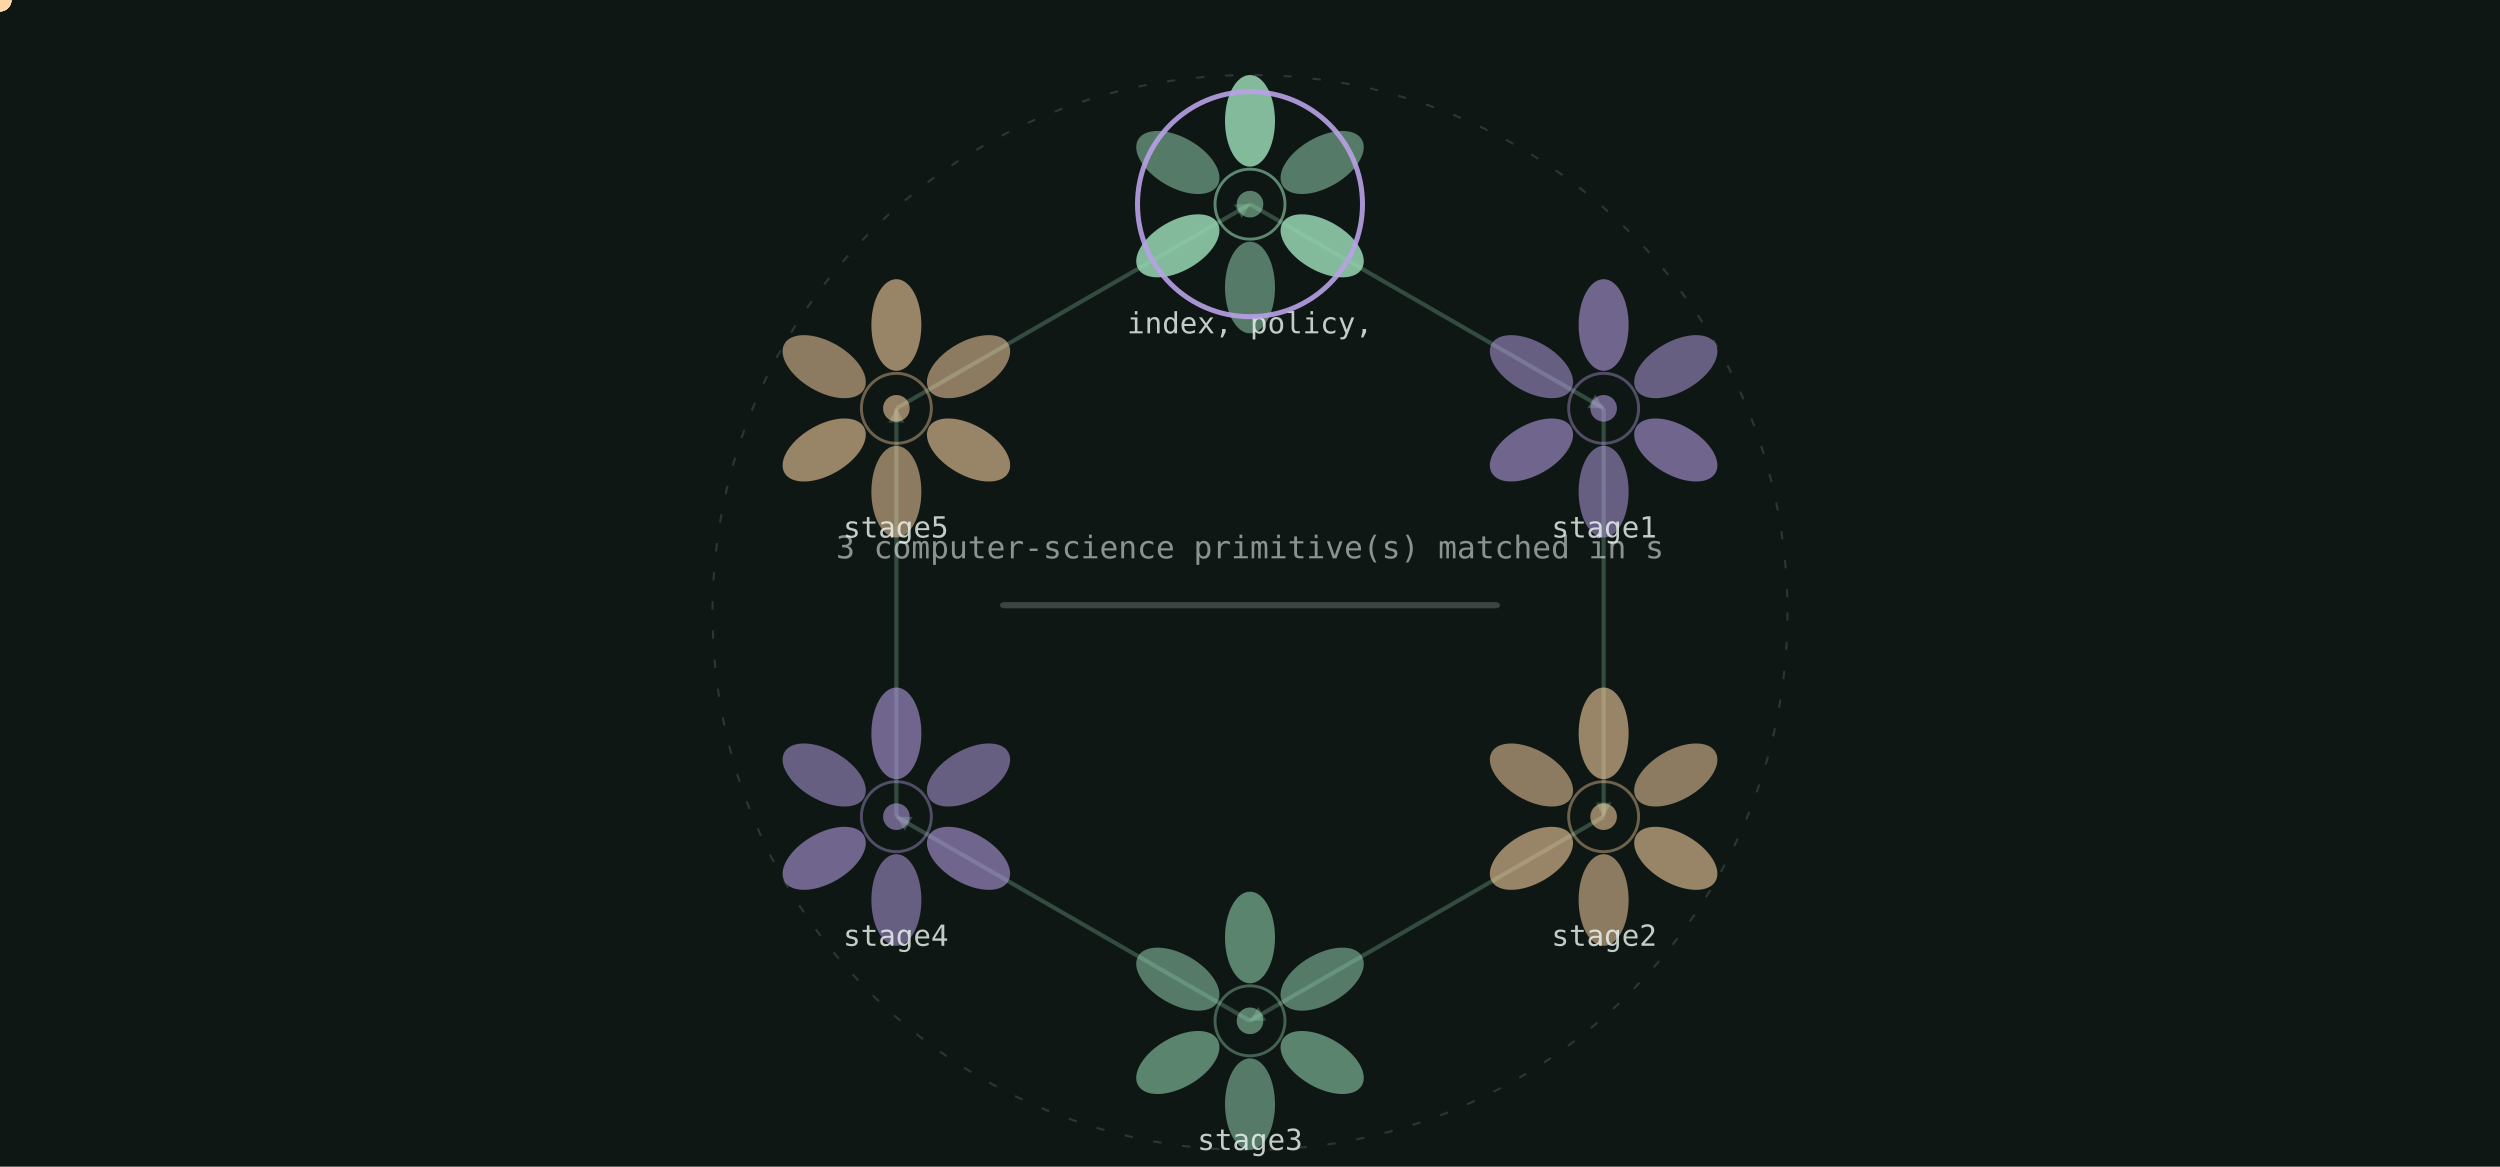
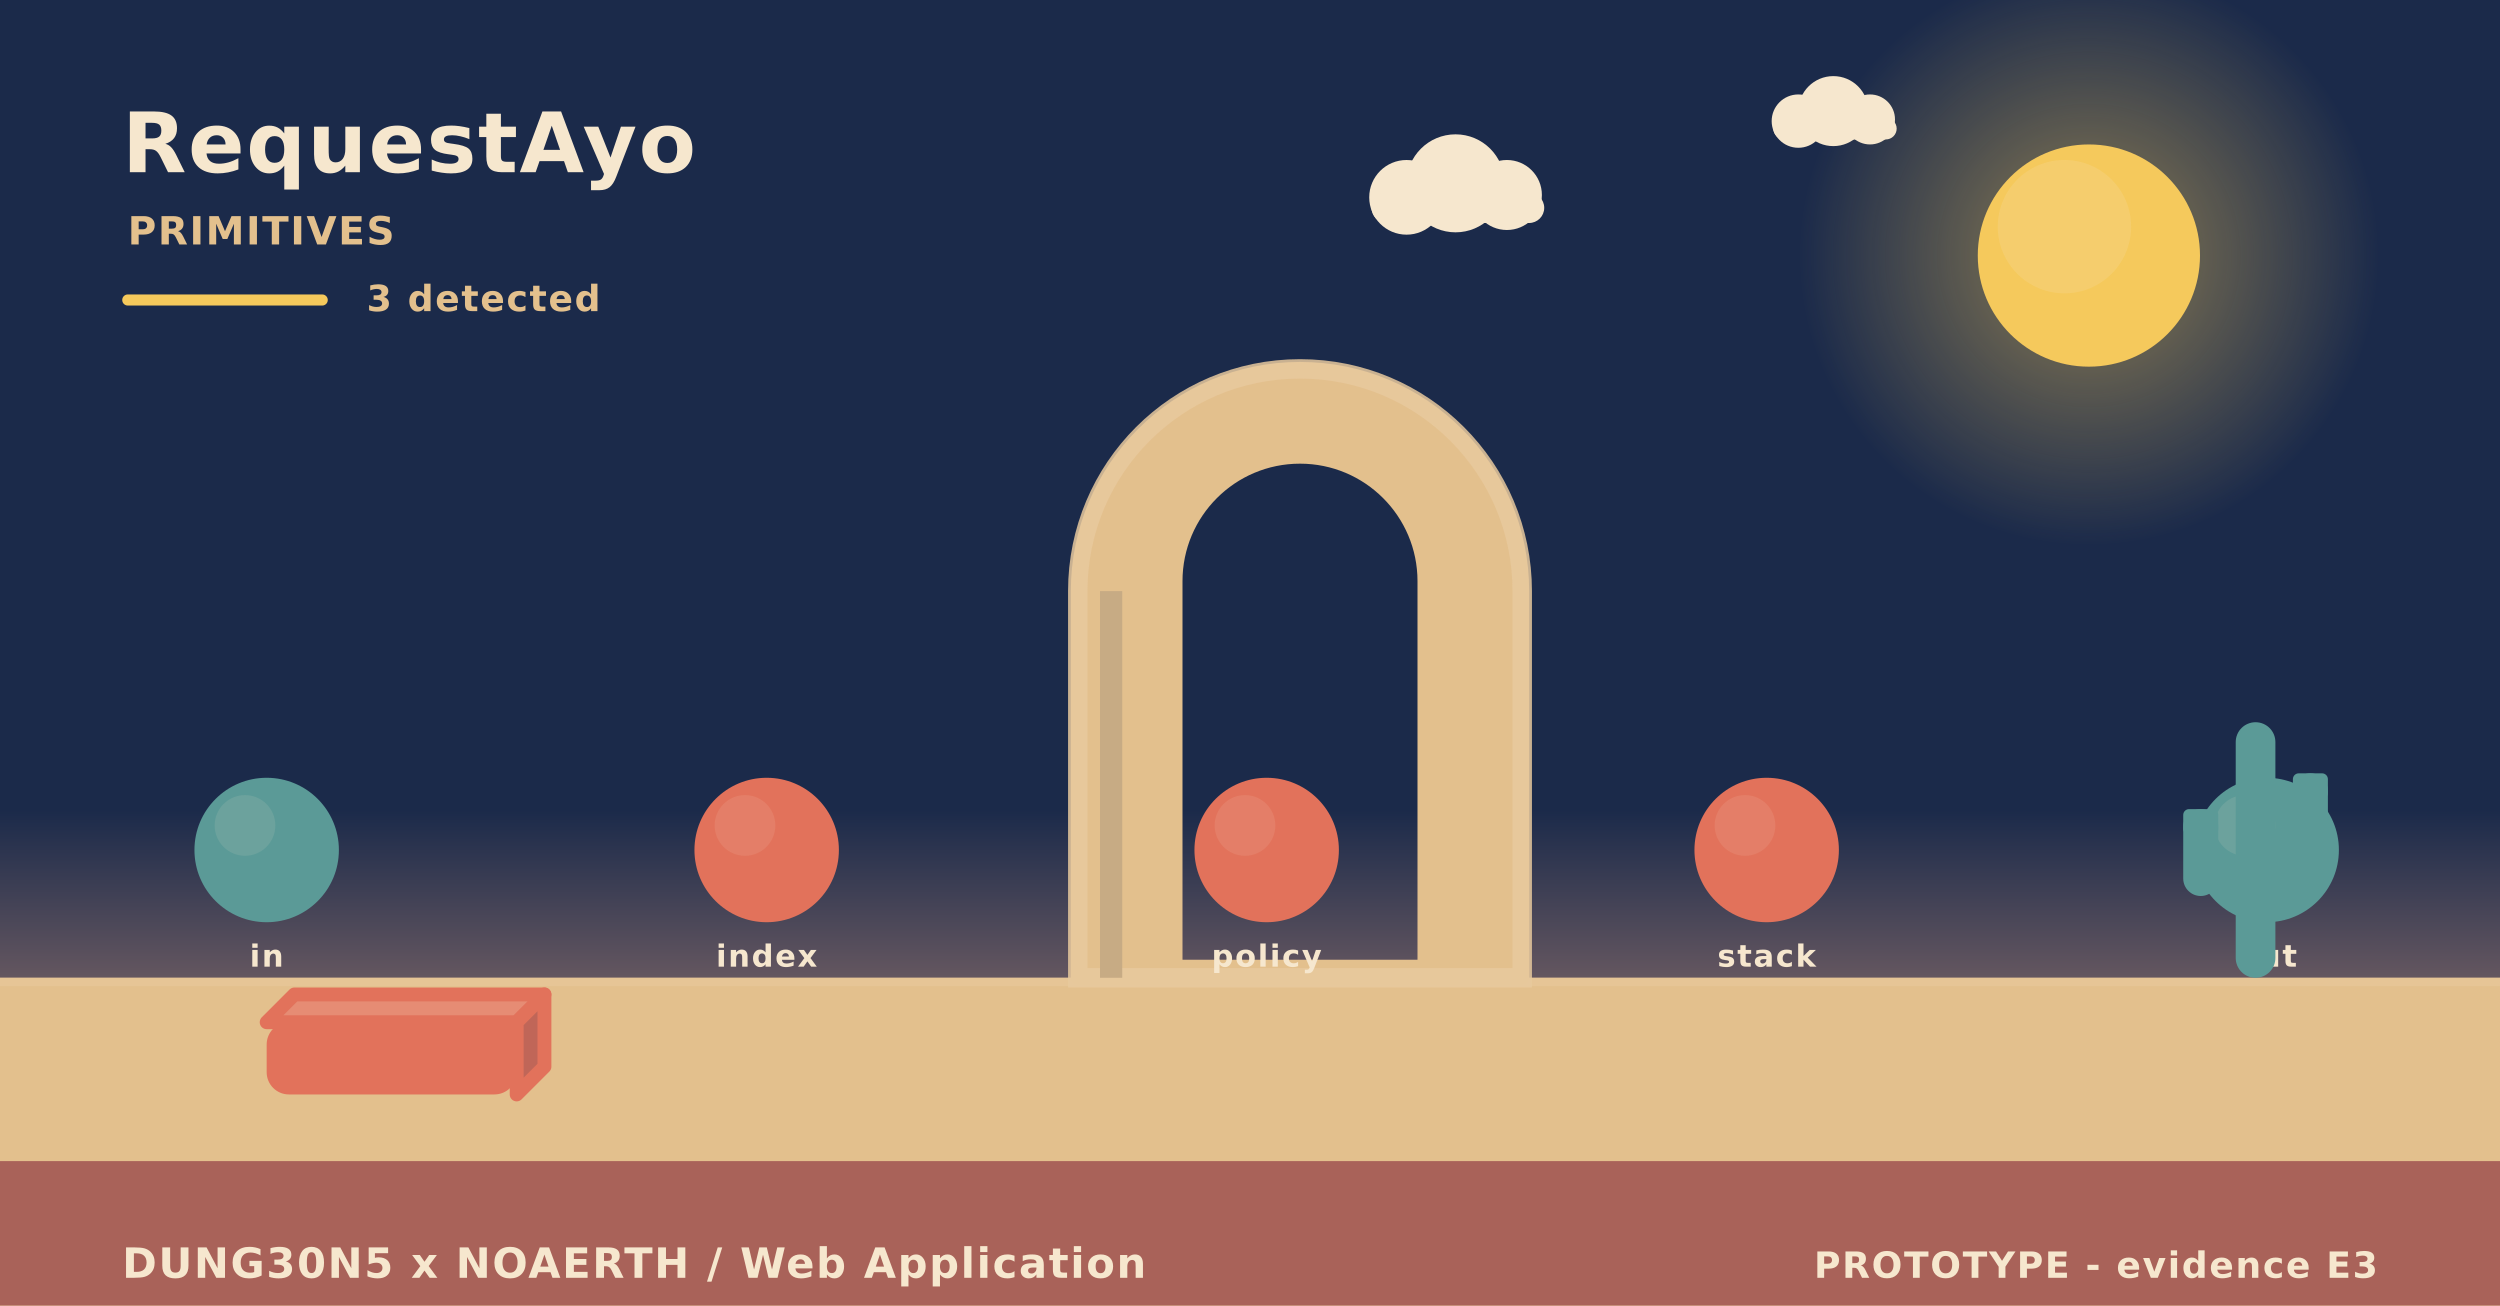
- <svg xmlns="http://www.w3.org/2000/svg" viewBox="0 0 1200 560" width="1200" height="560" role="img" aria-label="RequestAyo state machine">
-   <rect width="1200" height="560" fill="#0f1714" />
-   <defs>
-     <linearGradient id="gs" x1="0" y1="0" x2="1" y2="1">
-       <stop offset="0%" stop-color="#95d5b2" />
-       <stop offset="100%" stop-color="#b8a1e6" />
-     </linearGradient>
-   </defs>
-   <circle cx="600.00" cy="294.00" r="258.00" fill="none" stroke="rgba(240,248,244,0.140)" stroke-width="1.00" opacity="1.00" stroke-dasharray="4 10" />
-   <line x1="600.00" y1="98.00" x2="769.74" y2="196.00" stroke="rgba(149,213,178,0.500)" stroke-width="2.00" opacity="0.55" />
-   <polygon points="769.74,196.00 765.75,189.31 761.95,195.89" fill="rgba(149,213,178,0.500)" opacity="0.55" />
-   <g opacity="0.9">
-     <circle cx="0.00" cy="0.00" r="5.50" fill="#ffd6a5" opacity="1.00" />
-     <animateTransform attributeName="transform" type="translate" values="600.00,98.00 769.74,196.00" dur="4.65s" begin="0.0s" repeatCount="indefinite" />
-     <animateTransform attributeName="transform" type="translate" values="769.74,196.00 600.00,98.00" dur="4.65s" begin="2.325s" repeatCount="indefinite" />
+ <svg xmlns="http://www.w3.org/2000/svg" width="900" height="470" viewBox="0 0 900 470" role="img" aria-label="RequestAyo - how it behaves">
+   <linearGradient id="skys" x1="0" y1="0" x2="0" y2="1">
+     <stop offset="0" stop-color="#1b2a4a" />
+     <stop offset="0.62" stop-color="#1b2a4a" />
+     <stop offset="1" stop-color="#f3ad8a" />
+   </linearGradient>
+   <rect width="900" height="470" fill="url(#skys)" />
+   <radialGradient id="suns">
+     <stop offset="0.35" stop-color="#f5c95c" stop-opacity="0.34" />
+     <stop offset="1" stop-color="#f5c95c" stop-opacity="0" />
+   </radialGradient>
+   <circle cx="752" cy="92" r="104" fill="url(#suns)" />
+   <circle cx="752" cy="92" r="40" fill="#f5c95c" />
+   <circle cx="743.2" cy="81.6" r="24" fill="#f5d27e" opacity="0.5" />
+   <g>
+     <circle cx="524" cy="66" r="17.64" fill="#f6e7ce" />
+     <circle cx="506.36" cy="71.04" r="13.44" fill="#f6e7ce" />
+     <circle cx="542.48" cy="70.2" r="12.6" fill="#f6e7ce" />
+     <rect x="493.76" y="69.36" width="62.16" height="10.92" rx="5.46" fill="#f6e7ce" />
+     <animateTransform attributeName="transform" type="translate" values="0 0;24 0;0 0" dur="36s" begin="0s" repeatCount="indefinite" />
  </g>
-   <line x1="769.74" y1="196.00" x2="769.74" y2="392.00" stroke="rgba(149,213,178,0.500)" stroke-width="2.00" opacity="0.55" />
-   <polygon points="769.74,392.00 773.54,385.20 765.94,385.20" fill="rgba(149,213,178,0.500)" opacity="0.55" />
-   <g opacity="0.9">
-     <circle cx="0.00" cy="0.00" r="5.50" fill="#ffd6a5" opacity="1.00" />
-     <animateTransform attributeName="transform" type="translate" values="769.74,196.00 769.74,392.00" dur="4.65s" begin="0.775s" repeatCount="indefinite" />
-     <animateTransform attributeName="transform" type="translate" values="769.74,392.00 769.74,196.00" dur="4.65s" begin="3.1s" repeatCount="indefinite" />
+   <g>
+     <circle cx="660" cy="40" r="12.6" fill="#f6e7ce" />
+     <circle cx="647.4" cy="43.6" r="9.6" fill="#f6e7ce" />
+     <circle cx="673.2" cy="43" r="9" fill="#f6e7ce" />
+     <rect x="638.4" y="42.4" width="44.4" height="7.8" rx="3.9" fill="#f6e7ce" />
+     <animateTransform attributeName="transform" type="translate" values="0 0;-18 0;0 0" dur="46s" begin="3s" repeatCount="indefinite" />
  </g>
-   <line x1="769.74" y1="392.00" x2="600.00" y2="490.00" stroke="rgba(149,213,178,0.500)" stroke-width="2.00" opacity="0.55" />
-   <polygon points="600.00,490.00 607.79,489.89 603.99,483.31" fill="rgba(149,213,178,0.500)" opacity="0.55" />
-   <g opacity="0.9">
-     <circle cx="0.00" cy="0.00" r="5.50" fill="#ffd6a5" opacity="1.00" />
-     <animateTransform attributeName="transform" type="translate" values="769.74,392.00 600.00,490.00" dur="4.65s" begin="1.55s" repeatCount="indefinite" />
-     <animateTransform attributeName="transform" type="translate" values="600.00,490.00 769.74,392.00" dur="4.65s" begin="3.875s" repeatCount="indefinite" />
+   <rect x="0" y="352" width="900" height="118" fill="#e3c08d" />
+   <rect x="0" y="352" width="900" height="3" fill="#e6c596" />
+   <text x="44" y="62" font-family="Verdana,DejaVu Sans,sans-serif" font-size="30" font-weight="700" letter-spacing="0.6" fill="#f6e7ce" text-anchor="start">RequestAyo</text>
+   <text x="46" y="88" font-family="Verdana,DejaVu Sans,sans-serif" font-size="14" font-weight="700" letter-spacing="0.6" fill="#e3c08d" text-anchor="start">PRIMITIVES</text>
+   <rect x="44" y="106" width="74" height="4" rx="2" fill="#f5c95c" />
+   <text x="132" y="112" font-family="Verdana,DejaVu Sans,sans-serif" font-size="13" font-weight="700" letter-spacing="0.6" fill="#e3c08d" text-anchor="start">3 detected</text>
+   <path d="M388,352 L388,212.8 A80,80 0 0 1 548,212.8 L548,352 Z M423.2,348 L423.2,209.22 A44.8,44.8 0 0 1 512.8,209.22 L512.8,348 Z" fill="#e3c08d" fill-rule="evenodd" stroke="#e3c08d" stroke-width="5" stroke-linejoin="round" />
+   <path d="M388,352 L388,212.8 A80,80 0 0 1 548,212.8 L548,352 Z" fill="none" stroke="#e8c99d" stroke-width="7" stroke-linecap="round" opacity="0.85" />
+   <rect x="396" y="212.8" width="8" height="139.2" fill="#c7ab84" />
+   <circle cx="96" cy="306" r="26" fill="#5b9a97" />
+   <circle cx="88.2" cy="297.16" r="10.92" fill="#7aa9a2" opacity="0.55" />
+   <text x="96" y="348" font-family="Verdana,DejaVu Sans,sans-serif" font-size="11" font-weight="700" letter-spacing="0.6" fill="#f6e7ce" text-anchor="middle">in</text>
+   <g>
+     <circle cx="276" cy="306" r="26" fill="#e2725b" />
+     <circle cx="268.2" cy="297.16" r="10.92" fill="#e68972" opacity="0.55" />
+     <animate attributeName="opacity" values="0.8;1;0.8" dur="4.6s" begin="0s" repeatCount="indefinite" />
  </g>
-   <line x1="600.00" y1="490.00" x2="430.26" y2="392.00" stroke="rgba(149,213,178,0.500)" stroke-width="2.00" opacity="0.55" />
-   <polygon points="430.26,392.00 434.25,398.69 438.05,392.11" fill="rgba(149,213,178,0.500)" opacity="0.55" />
-   <g opacity="0.9">
-     <circle cx="0.00" cy="0.00" r="5.50" fill="#ffd6a5" opacity="1.00" />
-     <animateTransform attributeName="transform" type="translate" values="600.00,490.00 430.26,392.00" dur="4.65s" begin="2.325s" repeatCount="indefinite" />
-     <animateTransform attributeName="transform" type="translate" values="430.26,392.00 600.00,490.00" dur="4.65s" begin="4.65s" repeatCount="indefinite" />
+   <text x="276" y="348" font-family="Verdana,DejaVu Sans,sans-serif" font-size="11" font-weight="700" letter-spacing="0.6" fill="#f6e7ce" text-anchor="middle">index</text>
+   <g>
+     <circle cx="456" cy="306" r="26" fill="#e2725b" />
+     <circle cx="448.2" cy="297.16" r="10.92" fill="#e68972" opacity="0.55" />
+     <animate attributeName="opacity" values="0.8;1;0.8" dur="5.2s" begin="0s" repeatCount="indefinite" />
  </g>
-   <line x1="430.26" y1="392.00" x2="430.26" y2="196.00" stroke="rgba(149,213,178,0.500)" stroke-width="2.00" opacity="0.55" />
-   <polygon points="430.26,196.00 426.46,202.80 434.06,202.80" fill="rgba(149,213,178,0.500)" opacity="0.55" />
-   <g opacity="0.9">
-     <circle cx="0.00" cy="0.00" r="5.50" fill="#ffd6a5" opacity="1.00" />
-     <animateTransform attributeName="transform" type="translate" values="430.26,392.00 430.26,196.00" dur="4.65s" begin="3.1s" repeatCount="indefinite" />
-     <animateTransform attributeName="transform" type="translate" values="430.26,196.00 430.26,392.00" dur="4.65s" begin="5.425s" repeatCount="indefinite" />
+   <text x="456" y="348" font-family="Verdana,DejaVu Sans,sans-serif" font-size="11" font-weight="700" letter-spacing="0.6" fill="#f6e7ce" text-anchor="middle">policy</text>
+   <g>
+     <circle cx="636" cy="306" r="26" fill="#e2725b" />
+     <circle cx="628.2" cy="297.16" r="10.92" fill="#e68972" opacity="0.55" />
+     <animate attributeName="opacity" values="0.8;1;0.8" dur="5.8s" begin="0s" repeatCount="indefinite" />
  </g>
-   <line x1="430.26" y1="196.00" x2="600.00" y2="98.00" stroke="rgba(149,213,178,0.500)" stroke-width="2.00" opacity="0.55" />
-   <polygon points="600.00,98.00 592.21,98.11 596.01,104.69" fill="rgba(149,213,178,0.500)" opacity="0.55" />
-   <g opacity="0.9">
-     <circle cx="0.00" cy="0.00" r="5.50" fill="#ffd6a5" opacity="1.00" />
-     <animateTransform attributeName="transform" type="translate" values="430.26,196.00 600.00,98.00" dur="4.65s" begin="3.875s" repeatCount="indefinite" />
-     <animateTransform attributeName="transform" type="translate" values="600.00,98.00 430.26,196.00" dur="4.65s" begin="6.2s" repeatCount="indefinite" />
-   </g>
-   <ellipse cx="600.00" cy="58.00" rx="12.00" ry="22.00" fill="rgba(149,213,178,0.900)" opacity="0.95" transform="rotate(0.0 600.00 58.00)" />
-   <ellipse cx="634.64" cy="78.00" rx="12.00" ry="22.00" fill="rgba(149,213,178,0.550)" opacity="0.95" transform="rotate(60.0 634.64 78.00)" />
-   <ellipse cx="634.64" cy="118.00" rx="12.00" ry="22.00" fill="rgba(149,213,178,0.900)" opacity="0.95" transform="rotate(120.0 634.64 118.00)" />
-   <ellipse cx="600.00" cy="138.00" rx="12.00" ry="22.00" fill="rgba(149,213,178,0.550)" opacity="0.95" transform="rotate(180.0 600.00 138.00)" />
-   <ellipse cx="565.36" cy="118.00" rx="12.00" ry="22.00" fill="rgba(149,213,178,0.900)" opacity="0.95" transform="rotate(240.0 565.36 118.00)" />
-   <ellipse cx="565.36" cy="78.00" rx="12.00" ry="22.00" fill="rgba(149,213,178,0.550)" opacity="0.95" transform="rotate(300.0 565.36 78.00)" />
-   <circle cx="600.00" cy="98.00" r="16.80" fill="none" stroke="rgba(149,213,178,0.900)" stroke-width="1.40" opacity="0.66" />
-   <circle cx="600.00" cy="98.00" r="6.40" fill="rgba(149,213,178,0.550)" opacity="1.00" />
-   <text x="600" y="160" font-family="ui-monospace,Menlo,monospace" font-size="14" fill="rgba(240,248,244,0.800)" text-anchor="middle">index, policy,</text>
-   <g>
-     <circle cx="600.00" cy="98.00" r="54.00" fill="none" stroke="#b8a1e6" stroke-width="2.40" opacity="0.90" />
-     <animate attributeName="opacity" values="0.25;1.0;0.25" dur="9.3s" begin="0.0s" repeatCount="indefinite" />
-   </g>
-   <ellipse cx="769.74" cy="156.00" rx="12.00" ry="22.00" fill="rgba(184,161,230,0.600)" opacity="0.95" transform="rotate(0.0 769.74 156.00)" />
-   <ellipse cx="804.38" cy="176.00" rx="12.00" ry="22.00" fill="rgba(184,161,230,0.550)" opacity="0.95" transform="rotate(60.0 804.38 176.00)" />
-   <ellipse cx="804.38" cy="216.00" rx="12.00" ry="22.00" fill="rgba(184,161,230,0.600)" opacity="0.95" transform="rotate(120.0 804.38 216.00)" />
-   <ellipse cx="769.74" cy="236.00" rx="12.00" ry="22.00" fill="rgba(184,161,230,0.550)" opacity="0.95" transform="rotate(180.0 769.74 236.00)" />
-   <ellipse cx="735.10" cy="216.00" rx="12.00" ry="22.00" fill="rgba(184,161,230,0.600)" opacity="0.95" transform="rotate(240.0 735.10 216.00)" />
-   <ellipse cx="735.10" cy="176.00" rx="12.00" ry="22.00" fill="rgba(184,161,230,0.550)" opacity="0.95" transform="rotate(300.0 735.10 176.00)" />
-   <circle cx="769.74" cy="196.00" r="16.80" fill="none" stroke="rgba(184,161,230,0.600)" stroke-width="1.40" opacity="0.66" />
-   <circle cx="769.74" cy="196.00" r="6.40" fill="rgba(184,161,230,0.550)" opacity="1.00" />
-   <text x="770" y="258" font-family="ui-monospace,Menlo,monospace" font-size="14" fill="rgba(240,248,244,0.800)" text-anchor="middle">stage1</text>
-   <ellipse cx="769.74" cy="352.00" rx="12.00" ry="22.00" fill="rgba(255,214,165,0.600)" opacity="0.95" transform="rotate(0.0 769.74 352.00)" />
-   <ellipse cx="804.38" cy="372.00" rx="12.00" ry="22.00" fill="rgba(255,214,165,0.550)" opacity="0.95" transform="rotate(60.0 804.38 372.00)" />
-   <ellipse cx="804.38" cy="412.00" rx="12.00" ry="22.00" fill="rgba(255,214,165,0.600)" opacity="0.95" transform="rotate(120.0 804.38 412.00)" />
-   <ellipse cx="769.74" cy="432.00" rx="12.00" ry="22.00" fill="rgba(255,214,165,0.550)" opacity="0.95" transform="rotate(180.0 769.74 432.00)" />
-   <ellipse cx="735.10" cy="412.00" rx="12.00" ry="22.00" fill="rgba(255,214,165,0.600)" opacity="0.95" transform="rotate(240.0 735.10 412.00)" />
-   <ellipse cx="735.10" cy="372.00" rx="12.00" ry="22.00" fill="rgba(255,214,165,0.550)" opacity="0.95" transform="rotate(300.0 735.10 372.00)" />
-   <circle cx="769.74" cy="392.00" r="16.80" fill="none" stroke="rgba(255,214,165,0.600)" stroke-width="1.40" opacity="0.66" />
-   <circle cx="769.74" cy="392.00" r="6.40" fill="rgba(255,214,165,0.550)" opacity="1.00" />
-   <text x="770" y="454" font-family="ui-monospace,Menlo,monospace" font-size="14" fill="rgba(240,248,244,0.800)" text-anchor="middle">stage2</text>
-   <ellipse cx="600.00" cy="450.00" rx="12.00" ry="22.00" fill="rgba(149,213,178,0.600)" opacity="0.95" transform="rotate(0.0 600.00 450.00)" />
-   <ellipse cx="634.64" cy="470.00" rx="12.00" ry="22.00" fill="rgba(149,213,178,0.550)" opacity="0.95" transform="rotate(60.0 634.64 470.00)" />
-   <ellipse cx="634.64" cy="510.00" rx="12.00" ry="22.00" fill="rgba(149,213,178,0.600)" opacity="0.95" transform="rotate(120.0 634.64 510.00)" />
-   <ellipse cx="600.00" cy="530.00" rx="12.00" ry="22.00" fill="rgba(149,213,178,0.550)" opacity="0.95" transform="rotate(180.0 600.00 530.00)" />
-   <ellipse cx="565.36" cy="510.00" rx="12.00" ry="22.00" fill="rgba(149,213,178,0.600)" opacity="0.95" transform="rotate(240.0 565.36 510.00)" />
-   <ellipse cx="565.36" cy="470.00" rx="12.00" ry="22.00" fill="rgba(149,213,178,0.550)" opacity="0.95" transform="rotate(300.0 565.36 470.00)" />
-   <circle cx="600.00" cy="490.00" r="16.80" fill="none" stroke="rgba(149,213,178,0.600)" stroke-width="1.40" opacity="0.66" />
-   <circle cx="600.00" cy="490.00" r="6.40" fill="rgba(149,213,178,0.550)" opacity="1.00" />
-   <text x="600" y="552" font-family="ui-monospace,Menlo,monospace" font-size="14" fill="rgba(240,248,244,0.800)" text-anchor="middle">stage3</text>
-   <ellipse cx="430.26" cy="352.00" rx="12.00" ry="22.00" fill="rgba(184,161,230,0.600)" opacity="0.95" transform="rotate(0.0 430.26 352.00)" />
-   <ellipse cx="464.90" cy="372.00" rx="12.00" ry="22.00" fill="rgba(184,161,230,0.550)" opacity="0.95" transform="rotate(60.0 464.90 372.00)" />
-   <ellipse cx="464.90" cy="412.00" rx="12.00" ry="22.00" fill="rgba(184,161,230,0.600)" opacity="0.95" transform="rotate(120.0 464.90 412.00)" />
-   <ellipse cx="430.26" cy="432.00" rx="12.00" ry="22.00" fill="rgba(184,161,230,0.550)" opacity="0.95" transform="rotate(180.0 430.26 432.00)" />
-   <ellipse cx="395.62" cy="412.00" rx="12.00" ry="22.00" fill="rgba(184,161,230,0.600)" opacity="0.95" transform="rotate(240.0 395.62 412.00)" />
-   <ellipse cx="395.62" cy="372.00" rx="12.00" ry="22.00" fill="rgba(184,161,230,0.550)" opacity="0.95" transform="rotate(300.0 395.62 372.00)" />
-   <circle cx="430.26" cy="392.00" r="16.80" fill="none" stroke="rgba(184,161,230,0.600)" stroke-width="1.40" opacity="0.66" />
-   <circle cx="430.26" cy="392.00" r="6.40" fill="rgba(184,161,230,0.550)" opacity="1.00" />
-   <text x="430" y="454" font-family="ui-monospace,Menlo,monospace" font-size="14" fill="rgba(240,248,244,0.800)" text-anchor="middle">stage4</text>
-   <ellipse cx="430.26" cy="156.00" rx="12.00" ry="22.00" fill="rgba(255,214,165,0.600)" opacity="0.95" transform="rotate(0.0 430.26 156.00)" />
-   <ellipse cx="464.90" cy="176.00" rx="12.00" ry="22.00" fill="rgba(255,214,165,0.550)" opacity="0.95" transform="rotate(60.0 464.90 176.00)" />
-   <ellipse cx="464.90" cy="216.00" rx="12.00" ry="22.00" fill="rgba(255,214,165,0.600)" opacity="0.95" transform="rotate(120.0 464.90 216.00)" />
-   <ellipse cx="430.26" cy="236.00" rx="12.00" ry="22.00" fill="rgba(255,214,165,0.550)" opacity="0.95" transform="rotate(180.0 430.26 236.00)" />
-   <ellipse cx="395.62" cy="216.00" rx="12.00" ry="22.00" fill="rgba(255,214,165,0.600)" opacity="0.95" transform="rotate(240.0 395.62 216.00)" />
-   <ellipse cx="395.62" cy="176.00" rx="12.00" ry="22.00" fill="rgba(255,214,165,0.550)" opacity="0.95" transform="rotate(300.0 395.62 176.00)" />
-   <circle cx="430.26" cy="196.00" r="16.80" fill="none" stroke="rgba(255,214,165,0.600)" stroke-width="1.40" opacity="0.66" />
-   <circle cx="430.26" cy="196.00" r="6.40" fill="rgba(255,214,165,0.550)" opacity="1.00" />
-   <text x="430" y="258" font-family="ui-monospace,Menlo,monospace" font-size="14" fill="rgba(240,248,244,0.800)" text-anchor="middle">stage5</text>
-   <rect x="480.00" y="289.00" width="240.00" height="3.00" rx="2.00" fill="rgba(240,248,244,0.200)" opacity="1.00" />
-   <text x="600" y="268" font-family="ui-monospace,Menlo,monospace" font-size="15" fill="rgba(240,248,244,0.550)" text-anchor="middle">3 computer-science primitive(s) matched in s</text>
+   <text x="636" y="348" font-family="Verdana,DejaVu Sans,sans-serif" font-size="11" font-weight="700" letter-spacing="0.6" fill="#f6e7ce" text-anchor="middle">stack</text>
+   <circle cx="816" cy="306" r="26" fill="#5b9a97" />
+   <circle cx="808.2" cy="297.16" r="10.92" fill="#7aa9a2" opacity="0.55" />
+   <text x="816" y="348" font-family="Verdana,DejaVu Sans,sans-serif" font-size="11" font-weight="700" letter-spacing="0.6" fill="#f6e7ce" text-anchor="middle">out</text>
+   <path d="M96,368 L186,368 L196,358 L106,358 Z" fill="#e68c74" stroke="#e2725b" stroke-width="5" stroke-linejoin="round" />
+   <path d="M186,368 L196,358 L196,384 L186,394 Z" fill="#c06658" stroke="#e2725b" stroke-width="5" stroke-linejoin="round" />
+   <rect x="96" y="368" width="90" height="26" rx="8" fill="#e2725b" />
+   <rect x="804.86" y="260" width="14.28" height="92" rx="7.14" fill="#5b9a97" />
+   <rect x="785.96" y="291.28" width="12.6" height="31.28" rx="6.3" fill="#5b9a97" />
+   <rect x="785.96" y="291.28" width="12.6" height="9.2" rx="2.1" fill="#5b9a97" />
+   <rect x="825.44" y="278.4" width="12.6" height="31.28" rx="6.3" fill="#5b9a97" />
+   <rect x="825.44" y="278.4" width="12.6" height="9.2" rx="2.1" fill="#5b9a97" />
+   <rect x="0" y="418" width="900" height="52" rx="0" fill="#a65c56" opacity="0.94" />
+   <text x="44" y="460" font-family="Verdana,DejaVu Sans,sans-serif" font-size="15" font-weight="700" letter-spacing="0.6" fill="#f6e7ce" text-anchor="start">DUNG30N5 x NOAERTH  /  Web Application</text>
+   <text x="856" y="460" font-family="Verdana,DejaVu Sans,sans-serif" font-size="13" font-weight="700" letter-spacing="0.6" fill="#f6e7ce" text-anchor="end">PROTOTYPE  -  evidence E3</text>
</svg>
